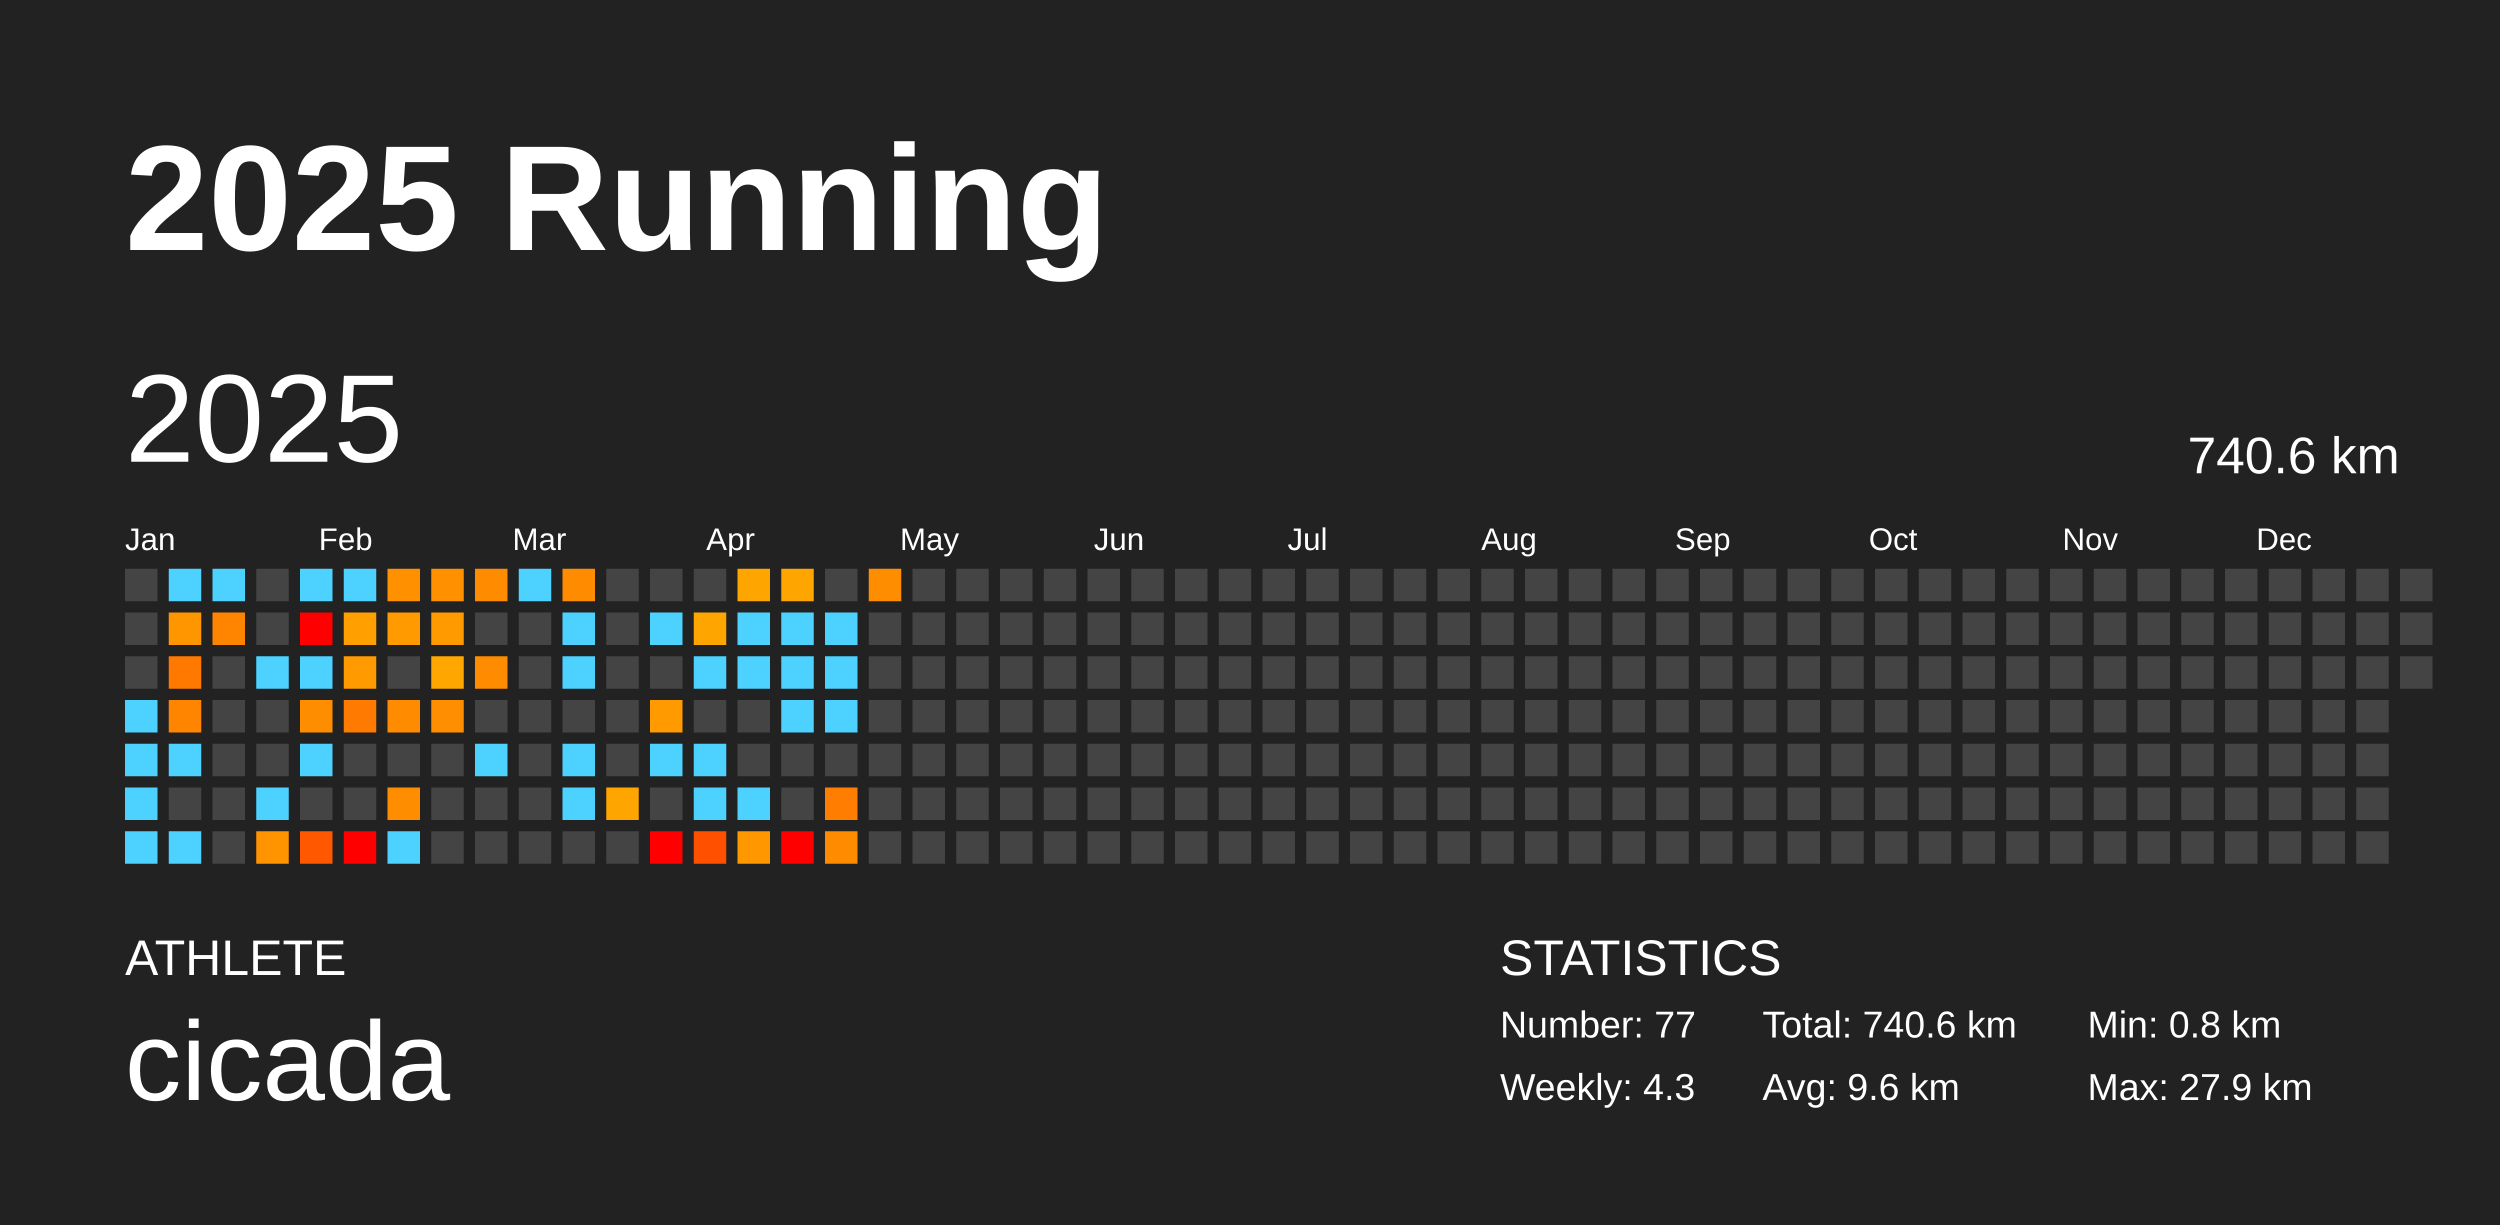
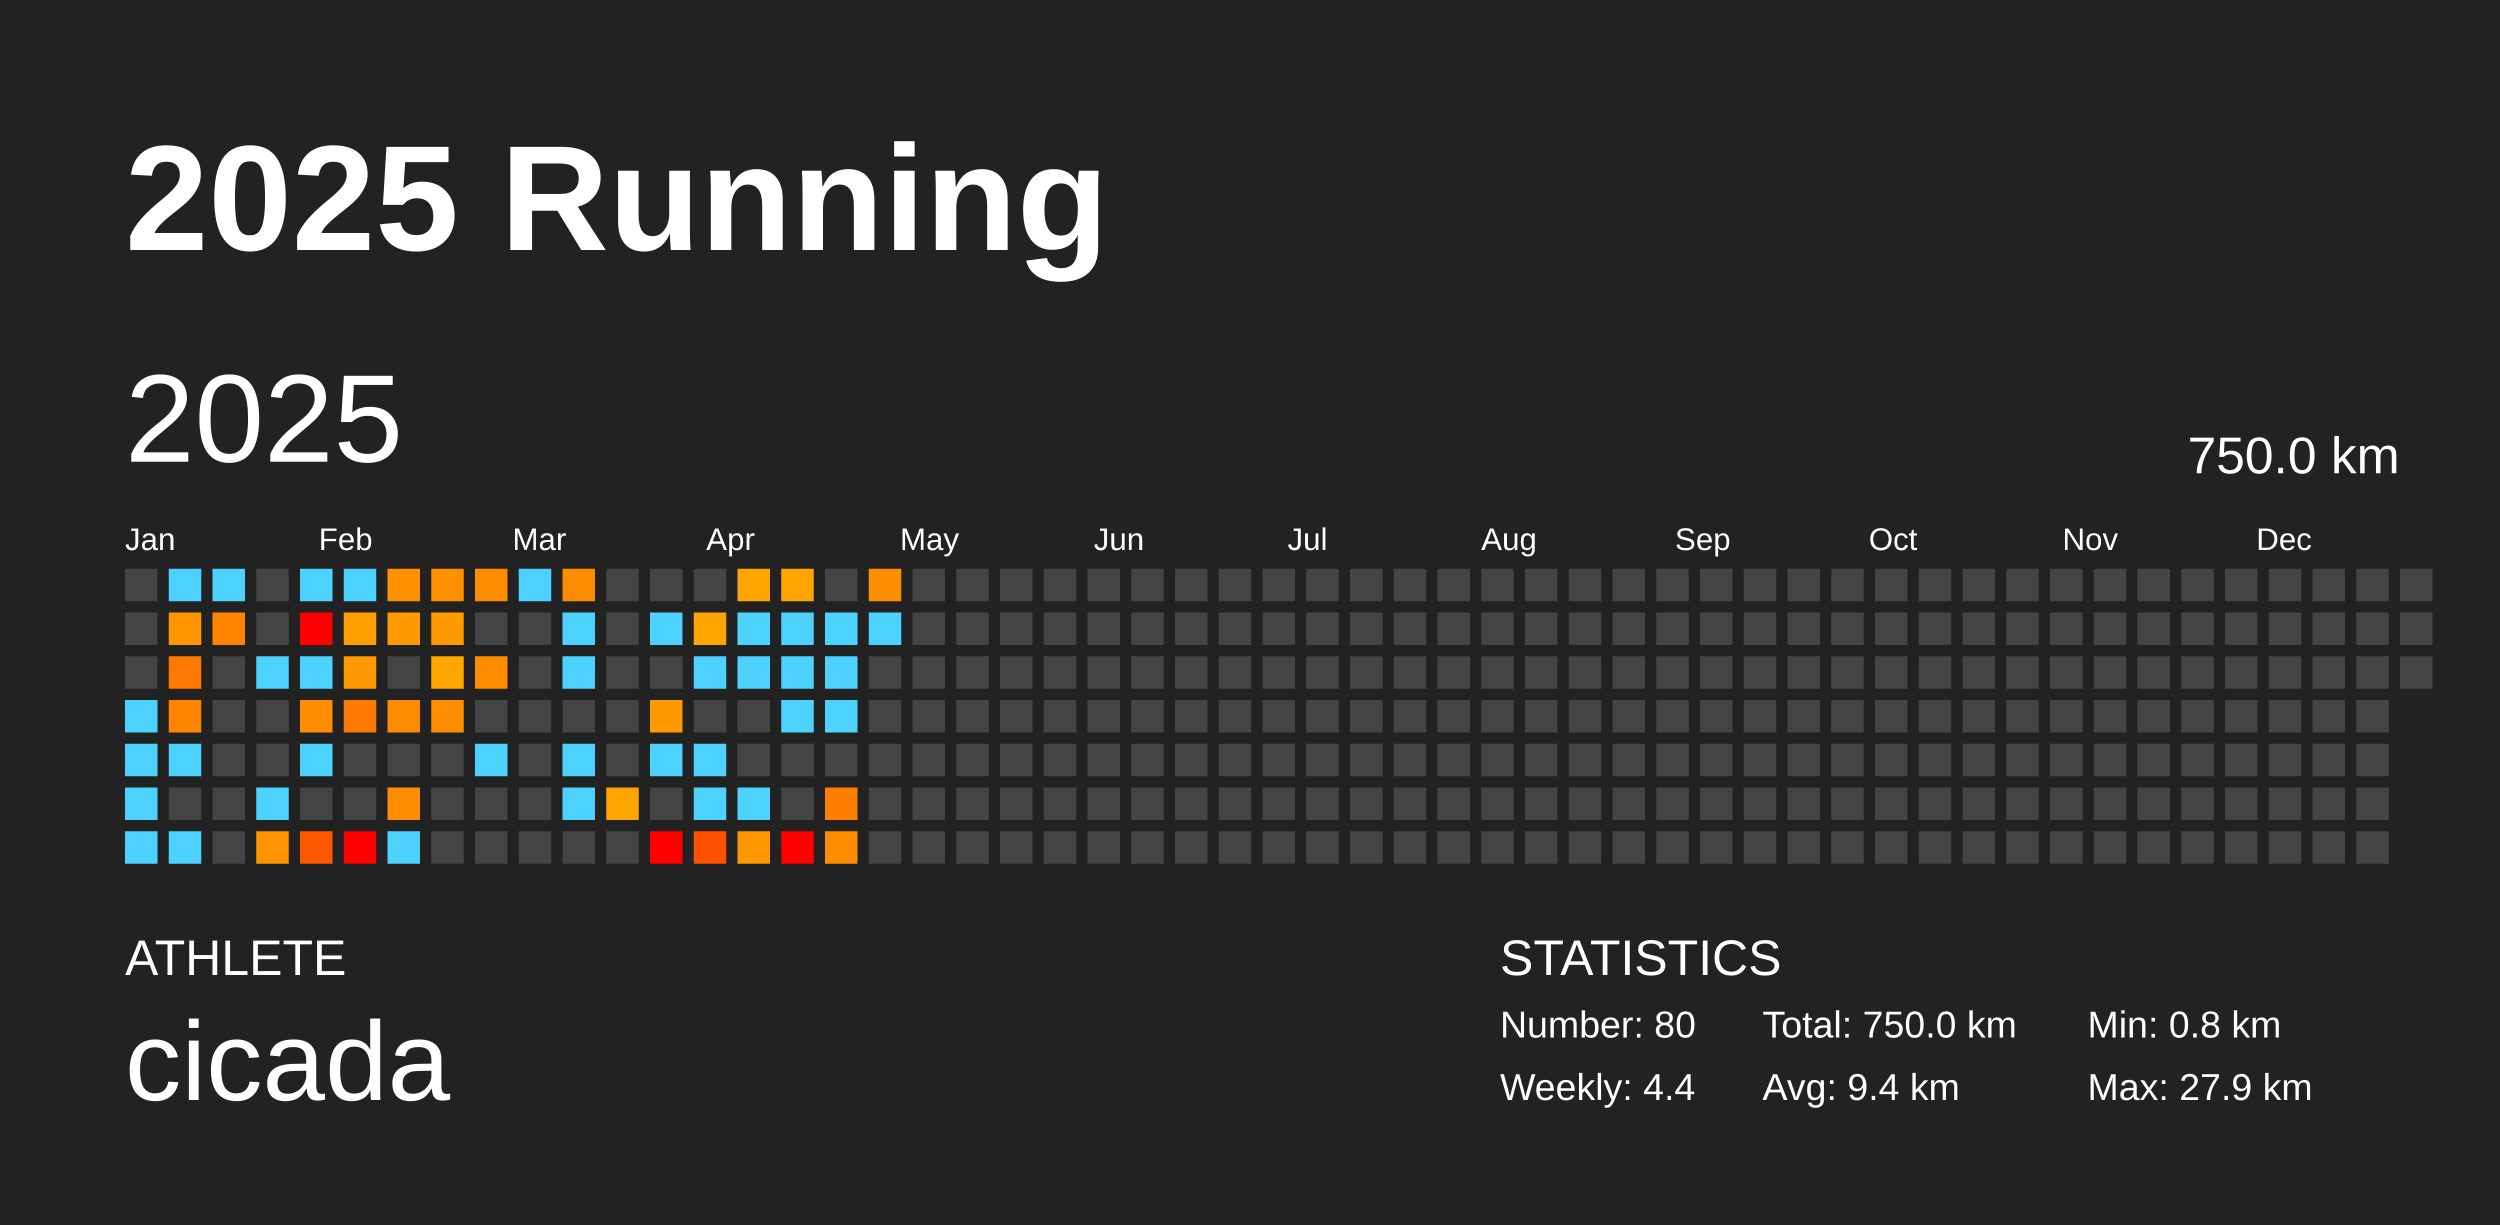
<svg xmlns="http://www.w3.org/2000/svg" baseProfile="full" height="98mm" version="1.1" viewBox="0,0,200,98" width="200mm">
  <defs />
  <rect fill="#222222" height="98" width="200" x="0" y="0" />
  <text fill="#FFFFFF" style="font-size:12px; font-family:Arial; font-weight:bold;" x="10" y="20">2025 Running</text>
  <text fill="#FFFFFF" style="font-size:4px; font-family:Arial" x="10" y="78">ATHLETE</text>
  <text fill="#FFFFFF" style="font-size:9px; font-family:Arial" x="10" y="88">cicada</text>
  <text fill="#FFFFFF" style="font-size:4px; font-family:Arial" x="120" y="78">STATISTICS</text>
-   <text fill="#FFFFFF" style="font-size:3px; font-family:Arial" x="120" y="83">Number: 77</text>
-   <text fill="#FFFFFF" style="font-size:3px; font-family:Arial" x="120" y="88">Weekly: 4.3</text>
-   <text fill="#FFFFFF" style="font-size:3px; font-family:Arial" x="141" y="83">Total: 740.6 km</text>
-   <text fill="#FFFFFF" style="font-size:3px; font-family:Arial" x="141" y="88">Avg: 9.6 km</text>
+   <text fill="#FFFFFF" style="font-size:3px; font-family:Arial" x="120" y="83">Number: 80</text>
+   <text fill="#FFFFFF" style="font-size:3px; font-family:Arial" x="120" y="88">Weekly: 4.4</text>
+   <text fill="#FFFFFF" style="font-size:3px; font-family:Arial" x="141" y="83">Total: 750.0 km</text>
+   <text fill="#FFFFFF" style="font-size:3px; font-family:Arial" x="141" y="88">Avg: 9.4 km</text>
  <text fill="#FFFFFF" style="font-size:3px; font-family:Arial" x="167" y="83">Min: 0.8 km</text>
  <text fill="#FFFFFF" style="font-size:3px; font-family:Arial" x="167" y="88">Max: 27.9 km</text>
  <text dominant-baseline="hanging" fill="#FFFFFF" style="font-size:10.0px; font-family:Arial;" x="10" y="30">2025</text>
-   <text dominant-baseline="hanging" fill="#FFFFFF" style="font-size:4.125px; font-family:Arial;" x="175" y="35">740.6 km</text>
+   <text dominant-baseline="hanging" fill="#FFFFFF" style="font-size:4.125px; font-family:Arial;" x="175" y="35">750.0 km</text>
  <text fill="#FFFFFF" style="font-size:2.5px; font-family:Arial" x="10.0" y="44">Jan</text>
  <text fill="#FFFFFF" style="font-size:2.5px; font-family:Arial" x="25.5" y="44">Feb</text>
  <text fill="#FFFFFF" style="font-size:2.5px; font-family:Arial" x="41.0" y="44">Mar</text>
  <text fill="#FFFFFF" style="font-size:2.5px; font-family:Arial" x="56.5" y="44">Apr</text>
  <text fill="#FFFFFF" style="font-size:2.5px; font-family:Arial" x="72.0" y="44">May</text>
  <text fill="#FFFFFF" style="font-size:2.5px; font-family:Arial" x="87.5" y="44">Jun</text>
  <text fill="#FFFFFF" style="font-size:2.5px; font-family:Arial" x="103.0" y="44">Jul</text>
  <text fill="#FFFFFF" style="font-size:2.5px; font-family:Arial" x="118.5" y="44">Aug</text>
  <text fill="#FFFFFF" style="font-size:2.5px; font-family:Arial" x="134.0" y="44">Sep</text>
  <text fill="#FFFFFF" style="font-size:2.5px; font-family:Arial" x="149.5" y="44">Oct</text>
  <text fill="#FFFFFF" style="font-size:2.5px; font-family:Arial" x="165.0" y="44">Nov</text>
  <text fill="#FFFFFF" style="font-size:2.5px; font-family:Arial" x="180.5" y="44">Dec</text>
  <rect fill="#444444" height="2.6" width="2.6" x="10.0" y="45.5" />
  <rect fill="#444444" height="2.6" width="2.6" x="10.0" y="49.0" />
  <rect fill="#444444" height="2.6" width="2.6" x="10.0" y="52.5" />
  <rect fill="#4dd2ff" height="2.6" width="2.6" x="10.0" y="56.0" />
  <rect fill="#4dd2ff" height="2.6" width="2.6" x="10.0" y="59.5" />
  <rect fill="#4dd2ff" height="2.6" width="2.6" x="10.0" y="63.0" />
  <rect fill="#4dd2ff" height="2.6" width="2.6" x="10.0" y="66.5" />
  <rect fill="#4dd2ff" height="2.6" width="2.6" x="13.5" y="45.5" />
  <rect fill="#ff9600" height="2.6" width="2.6" x="13.5" y="49.0" />
  <rect fill="#ff7900" height="2.6" width="2.6" x="13.5" y="52.5" />
  <rect fill="#ff8400" height="2.6" width="2.6" x="13.5" y="56.0" />
  <rect fill="#4dd2ff" height="2.6" width="2.6" x="13.5" y="59.5" />
  <rect fill="#444444" height="2.6" width="2.6" x="13.5" y="63.0" />
  <rect fill="#4dd2ff" height="2.6" width="2.6" x="13.5" y="66.5" />
  <rect fill="#4dd2ff" height="2.6" width="2.6" x="17.0" y="45.5" />
  <rect fill="#ff8500" height="2.6" width="2.6" x="17.0" y="49.0" />
  <rect fill="#444444" height="2.6" width="2.6" x="17.0" y="52.5" />
  <rect fill="#444444" height="2.6" width="2.6" x="17.0" y="56.0" />
  <rect fill="#444444" height="2.6" width="2.6" x="17.0" y="59.5" />
  <rect fill="#444444" height="2.6" width="2.6" x="17.0" y="63.0" />
  <rect fill="#444444" height="2.6" width="2.6" x="17.0" y="66.5" />
  <rect fill="#444444" height="2.6" width="2.6" x="20.5" y="45.5" />
  <rect fill="#444444" height="2.6" width="2.6" x="20.5" y="49.0" />
  <rect fill="#4dd2ff" height="2.6" width="2.6" x="20.5" y="52.5" />
  <rect fill="#444444" height="2.6" width="2.6" x="20.5" y="56.0" />
  <rect fill="#444444" height="2.6" width="2.6" x="20.5" y="59.5" />
  <rect fill="#4dd2ff" height="2.6" width="2.6" x="20.5" y="63.0" />
  <rect fill="#ff9300" height="2.6" width="2.6" x="20.5" y="66.5" />
  <rect fill="#4dd2ff" height="2.6" width="2.6" x="24.0" y="45.5" />
  <rect fill="red" height="2.6" width="2.6" x="24.0" y="49.0" />
  <rect fill="#4dd2ff" height="2.6" width="2.6" x="24.0" y="52.5" />
  <rect fill="#ff8d00" height="2.6" width="2.6" x="24.0" y="56.0" />
  <rect fill="#4dd2ff" height="2.6" width="2.6" x="24.0" y="59.5" />
  <rect fill="#444444" height="2.6" width="2.6" x="24.0" y="63.0" />
  <rect fill="#ff5800" height="2.6" width="2.6" x="24.0" y="66.5" />
  <rect fill="#4dd2ff" height="2.6" width="2.6" x="27.5" y="45.5" />
  <rect fill="#ff9f00" height="2.6" width="2.6" x="27.5" y="49.0" />
  <rect fill="#ff9a00" height="2.6" width="2.6" x="27.5" y="52.5" />
  <rect fill="#ff7a00" height="2.6" width="2.6" x="27.5" y="56.0" />
  <rect fill="#444444" height="2.6" width="2.6" x="27.5" y="59.5" />
  <rect fill="#444444" height="2.6" width="2.6" x="27.5" y="63.0" />
  <rect fill="red" height="2.6" width="2.6" x="27.5" y="66.5" />
  <rect fill="#ff9000" height="2.6" width="2.6" x="31.0" y="45.5" />
  <rect fill="#ff9a00" height="2.6" width="2.6" x="31.0" y="49.0" />
  <rect fill="#444444" height="2.6" width="2.6" x="31.0" y="52.5" />
  <rect fill="#ff8c00" height="2.6" width="2.6" x="31.0" y="56.0" />
  <rect fill="#444444" height="2.6" width="2.6" x="31.0" y="59.5" />
  <rect fill="#ff8d00" height="2.6" width="2.6" x="31.0" y="63.0" />
  <rect fill="#4dd2ff" height="2.6" width="2.6" x="31.0" y="66.5" />
  <rect fill="#ff9000" height="2.6" width="2.6" x="34.5" y="45.5" />
  <rect fill="#ff9a00" height="2.6" width="2.6" x="34.5" y="49.0" />
  <rect fill="#ffa600" height="2.6" width="2.6" x="34.5" y="52.5" />
  <rect fill="#ff8e00" height="2.6" width="2.6" x="34.5" y="56.0" />
  <rect fill="#444444" height="2.6" width="2.6" x="34.5" y="59.5" />
  <rect fill="#444444" height="2.6" width="2.6" x="34.5" y="63.0" />
  <rect fill="#444444" height="2.6" width="2.6" x="34.5" y="66.5" />
  <rect fill="#ff8c00" height="2.6" width="2.6" x="38.0" y="45.5" />
  <rect fill="#444444" height="2.6" width="2.6" x="38.0" y="49.0" />
  <rect fill="#ff8c00" height="2.6" width="2.6" x="38.0" y="52.5" />
  <rect fill="#444444" height="2.6" width="2.6" x="38.0" y="56.0" />
  <rect fill="#4dd2ff" height="2.6" width="2.6" x="38.0" y="59.5" />
  <rect fill="#444444" height="2.6" width="2.6" x="38.0" y="63.0" />
  <rect fill="#444444" height="2.6" width="2.6" x="38.0" y="66.5" />
  <rect fill="#4dd2ff" height="2.6" width="2.6" x="41.5" y="45.5" />
  <rect fill="#444444" height="2.6" width="2.6" x="41.5" y="49.0" />
  <rect fill="#444444" height="2.6" width="2.6" x="41.5" y="52.5" />
  <rect fill="#444444" height="2.6" width="2.6" x="41.5" y="56.0" />
  <rect fill="#444444" height="2.6" width="2.6" x="41.5" y="59.5" />
  <rect fill="#444444" height="2.6" width="2.6" x="41.5" y="63.0" />
  <rect fill="#444444" height="2.6" width="2.6" x="41.5" y="66.5" />
  <rect fill="#ff8c00" height="2.6" width="2.6" x="45.0" y="45.5" />
  <rect fill="#4dd2ff" height="2.6" width="2.6" x="45.0" y="49.0" />
  <rect fill="#4dd2ff" height="2.6" width="2.6" x="45.0" y="52.5" />
  <rect fill="#444444" height="2.6" width="2.6" x="45.0" y="56.0" />
  <rect fill="#4dd2ff" height="2.6" width="2.6" x="45.0" y="59.5" />
  <rect fill="#4dd2ff" height="2.6" width="2.6" x="45.0" y="63.0" />
  <rect fill="#444444" height="2.6" width="2.6" x="45.0" y="66.5" />
  <rect fill="#444444" height="2.6" width="2.6" x="48.5" y="45.5" />
  <rect fill="#444444" height="2.6" width="2.6" x="48.5" y="49.0" />
  <rect fill="#444444" height="2.6" width="2.6" x="48.5" y="52.5" />
  <rect fill="#444444" height="2.6" width="2.6" x="48.5" y="56.0" />
  <rect fill="#444444" height="2.6" width="2.6" x="48.5" y="59.5" />
  <rect fill="#ffa500" height="2.6" width="2.6" x="48.5" y="63.0" />
  <rect fill="#444444" height="2.6" width="2.6" x="48.5" y="66.5" />
  <rect fill="#444444" height="2.6" width="2.6" x="52.0" y="45.5" />
  <rect fill="#4dd2ff" height="2.6" width="2.6" x="52.0" y="49.0" />
  <rect fill="#444444" height="2.6" width="2.6" x="52.0" y="52.5" />
  <rect fill="#ff9a00" height="2.6" width="2.6" x="52.0" y="56.0" />
  <rect fill="#4dd2ff" height="2.6" width="2.6" x="52.0" y="59.5" />
  <rect fill="#444444" height="2.6" width="2.6" x="52.0" y="63.0" />
  <rect fill="red" height="2.6" width="2.6" x="52.0" y="66.5" />
  <rect fill="#444444" height="2.6" width="2.6" x="55.5" y="45.5" />
  <rect fill="#ffa500" height="2.6" width="2.6" x="55.5" y="49.0" />
  <rect fill="#4dd2ff" height="2.6" width="2.6" x="55.5" y="52.5" />
  <rect fill="#444444" height="2.6" width="2.6" x="55.5" y="56.0" />
  <rect fill="#4dd2ff" height="2.6" width="2.6" x="55.5" y="59.5" />
  <rect fill="#4dd2ff" height="2.6" width="2.6" x="55.5" y="63.0" />
  <rect fill="#ff5000" height="2.6" width="2.6" x="55.5" y="66.5" />
  <rect fill="#ffa500" height="2.6" width="2.6" x="59.0" y="45.5" />
  <rect fill="#4dd2ff" height="2.6" width="2.6" x="59.0" y="49.0" />
  <rect fill="#4dd2ff" height="2.6" width="2.6" x="59.0" y="52.5" />
  <rect fill="#444444" height="2.6" width="2.6" x="59.0" y="56.0" />
  <rect fill="#444444" height="2.6" width="2.6" x="59.0" y="59.5" />
  <rect fill="#4dd2ff" height="2.6" width="2.6" x="59.0" y="63.0" />
  <rect fill="#ff9800" height="2.6" width="2.6" x="59.0" y="66.5" />
  <rect fill="#ffa500" height="2.6" width="2.6" x="62.5" y="45.5" />
  <rect fill="#4dd2ff" height="2.6" width="2.6" x="62.5" y="49.0" />
  <rect fill="#4dd2ff" height="2.6" width="2.6" x="62.5" y="52.5" />
  <rect fill="#4dd2ff" height="2.6" width="2.6" x="62.5" y="56.0" />
  <rect fill="#444444" height="2.6" width="2.6" x="62.5" y="59.5" />
  <rect fill="#444444" height="2.6" width="2.6" x="62.5" y="63.0" />
  <rect fill="red" height="2.6" width="2.6" x="62.5" y="66.5" />
  <rect fill="#444444" height="2.6" width="2.6" x="66.0" y="45.5" />
  <rect fill="#4dd2ff" height="2.6" width="2.6" x="66.0" y="49.0" />
  <rect fill="#4dd2ff" height="2.6" width="2.6" x="66.0" y="52.5" />
  <rect fill="#4dd2ff" height="2.6" width="2.6" x="66.0" y="56.0" />
  <rect fill="#444444" height="2.6" width="2.6" x="66.0" y="59.5" />
  <rect fill="#ff7d00" height="2.6" width="2.6" x="66.0" y="63.0" />
  <rect fill="#ff8c00" height="2.6" width="2.6" x="66.0" y="66.5" />
  <rect fill="#ff8d00" height="2.6" width="2.6" x="69.5" y="45.5" />
-   <rect fill="#444444" height="2.6" width="2.6" x="69.5" y="49.0" />
+   <rect fill="#4dd2ff" height="2.6" width="2.6" x="69.5" y="49.0" />
  <rect fill="#444444" height="2.6" width="2.6" x="69.5" y="52.5" />
  <rect fill="#444444" height="2.6" width="2.6" x="69.5" y="56.0" />
  <rect fill="#444444" height="2.6" width="2.6" x="69.5" y="59.5" />
  <rect fill="#444444" height="2.6" width="2.6" x="69.5" y="63.0" />
  <rect fill="#444444" height="2.6" width="2.6" x="69.5" y="66.5" />
  <rect fill="#444444" height="2.6" width="2.6" x="73.0" y="45.5" />
  <rect fill="#444444" height="2.6" width="2.6" x="73.0" y="49.0" />
  <rect fill="#444444" height="2.6" width="2.6" x="73.0" y="52.5" />
  <rect fill="#444444" height="2.6" width="2.6" x="73.0" y="56.0" />
  <rect fill="#444444" height="2.6" width="2.6" x="73.0" y="59.5" />
  <rect fill="#444444" height="2.6" width="2.6" x="73.0" y="63.0" />
  <rect fill="#444444" height="2.6" width="2.6" x="73.0" y="66.5" />
  <rect fill="#444444" height="2.6" width="2.6" x="76.5" y="45.5" />
  <rect fill="#444444" height="2.6" width="2.6" x="76.5" y="49.0" />
  <rect fill="#444444" height="2.6" width="2.6" x="76.5" y="52.5" />
  <rect fill="#444444" height="2.6" width="2.6" x="76.5" y="56.0" />
  <rect fill="#444444" height="2.6" width="2.6" x="76.5" y="59.5" />
  <rect fill="#444444" height="2.6" width="2.6" x="76.5" y="63.0" />
  <rect fill="#444444" height="2.6" width="2.6" x="76.5" y="66.5" />
  <rect fill="#444444" height="2.6" width="2.6" x="80.0" y="45.5" />
  <rect fill="#444444" height="2.6" width="2.6" x="80.0" y="49.0" />
  <rect fill="#444444" height="2.6" width="2.6" x="80.0" y="52.5" />
  <rect fill="#444444" height="2.6" width="2.6" x="80.0" y="56.0" />
  <rect fill="#444444" height="2.6" width="2.6" x="80.0" y="59.5" />
  <rect fill="#444444" height="2.6" width="2.6" x="80.0" y="63.0" />
  <rect fill="#444444" height="2.6" width="2.6" x="80.0" y="66.5" />
  <rect fill="#444444" height="2.6" width="2.6" x="83.5" y="45.5" />
  <rect fill="#444444" height="2.6" width="2.6" x="83.5" y="49.0" />
  <rect fill="#444444" height="2.6" width="2.6" x="83.5" y="52.5" />
  <rect fill="#444444" height="2.6" width="2.6" x="83.5" y="56.0" />
  <rect fill="#444444" height="2.6" width="2.6" x="83.5" y="59.5" />
  <rect fill="#444444" height="2.6" width="2.6" x="83.5" y="63.0" />
  <rect fill="#444444" height="2.6" width="2.6" x="83.5" y="66.5" />
  <rect fill="#444444" height="2.6" width="2.6" x="87.0" y="45.5" />
  <rect fill="#444444" height="2.6" width="2.6" x="87.0" y="49.0" />
  <rect fill="#444444" height="2.6" width="2.6" x="87.0" y="52.5" />
  <rect fill="#444444" height="2.6" width="2.6" x="87.0" y="56.0" />
  <rect fill="#444444" height="2.6" width="2.6" x="87.0" y="59.5" />
  <rect fill="#444444" height="2.6" width="2.6" x="87.0" y="63.0" />
  <rect fill="#444444" height="2.6" width="2.6" x="87.0" y="66.5" />
  <rect fill="#444444" height="2.6" width="2.6" x="90.5" y="45.5" />
  <rect fill="#444444" height="2.6" width="2.6" x="90.5" y="49.0" />
  <rect fill="#444444" height="2.6" width="2.6" x="90.5" y="52.5" />
  <rect fill="#444444" height="2.6" width="2.6" x="90.5" y="56.0" />
  <rect fill="#444444" height="2.6" width="2.6" x="90.5" y="59.5" />
  <rect fill="#444444" height="2.6" width="2.6" x="90.5" y="63.0" />
  <rect fill="#444444" height="2.6" width="2.6" x="90.5" y="66.5" />
  <rect fill="#444444" height="2.6" width="2.6" x="94.0" y="45.5" />
  <rect fill="#444444" height="2.6" width="2.6" x="94.0" y="49.0" />
  <rect fill="#444444" height="2.6" width="2.6" x="94.0" y="52.5" />
  <rect fill="#444444" height="2.6" width="2.6" x="94.0" y="56.0" />
  <rect fill="#444444" height="2.6" width="2.6" x="94.0" y="59.5" />
  <rect fill="#444444" height="2.6" width="2.6" x="94.0" y="63.0" />
  <rect fill="#444444" height="2.6" width="2.6" x="94.0" y="66.5" />
  <rect fill="#444444" height="2.6" width="2.6" x="97.5" y="45.5" />
  <rect fill="#444444" height="2.6" width="2.6" x="97.5" y="49.0" />
  <rect fill="#444444" height="2.6" width="2.6" x="97.5" y="52.5" />
  <rect fill="#444444" height="2.6" width="2.6" x="97.5" y="56.0" />
  <rect fill="#444444" height="2.6" width="2.6" x="97.5" y="59.5" />
  <rect fill="#444444" height="2.6" width="2.6" x="97.5" y="63.0" />
  <rect fill="#444444" height="2.6" width="2.6" x="97.5" y="66.5" />
  <rect fill="#444444" height="2.6" width="2.6" x="101.0" y="45.5" />
  <rect fill="#444444" height="2.6" width="2.6" x="101.0" y="49.0" />
  <rect fill="#444444" height="2.6" width="2.6" x="101.0" y="52.5" />
  <rect fill="#444444" height="2.6" width="2.6" x="101.0" y="56.0" />
  <rect fill="#444444" height="2.6" width="2.6" x="101.0" y="59.5" />
  <rect fill="#444444" height="2.6" width="2.6" x="101.0" y="63.0" />
  <rect fill="#444444" height="2.6" width="2.6" x="101.0" y="66.5" />
  <rect fill="#444444" height="2.6" width="2.6" x="104.5" y="45.5" />
  <rect fill="#444444" height="2.6" width="2.6" x="104.5" y="49.0" />
  <rect fill="#444444" height="2.6" width="2.6" x="104.5" y="52.5" />
  <rect fill="#444444" height="2.6" width="2.6" x="104.5" y="56.0" />
  <rect fill="#444444" height="2.6" width="2.6" x="104.5" y="59.5" />
  <rect fill="#444444" height="2.6" width="2.6" x="104.5" y="63.0" />
  <rect fill="#444444" height="2.6" width="2.6" x="104.5" y="66.5" />
  <rect fill="#444444" height="2.6" width="2.6" x="108.0" y="45.5" />
  <rect fill="#444444" height="2.6" width="2.6" x="108.0" y="49.0" />
  <rect fill="#444444" height="2.6" width="2.6" x="108.0" y="52.5" />
  <rect fill="#444444" height="2.6" width="2.6" x="108.0" y="56.0" />
  <rect fill="#444444" height="2.6" width="2.6" x="108.0" y="59.5" />
  <rect fill="#444444" height="2.6" width="2.6" x="108.0" y="63.0" />
  <rect fill="#444444" height="2.6" width="2.6" x="108.0" y="66.5" />
  <rect fill="#444444" height="2.6" width="2.6" x="111.5" y="45.5" />
  <rect fill="#444444" height="2.6" width="2.6" x="111.5" y="49.0" />
  <rect fill="#444444" height="2.6" width="2.6" x="111.5" y="52.5" />
  <rect fill="#444444" height="2.6" width="2.6" x="111.5" y="56.0" />
  <rect fill="#444444" height="2.6" width="2.6" x="111.5" y="59.5" />
  <rect fill="#444444" height="2.6" width="2.6" x="111.5" y="63.0" />
  <rect fill="#444444" height="2.6" width="2.6" x="111.5" y="66.5" />
  <rect fill="#444444" height="2.6" width="2.6" x="115.0" y="45.5" />
  <rect fill="#444444" height="2.6" width="2.6" x="115.0" y="49.0" />
  <rect fill="#444444" height="2.6" width="2.6" x="115.0" y="52.5" />
  <rect fill="#444444" height="2.6" width="2.6" x="115.0" y="56.0" />
  <rect fill="#444444" height="2.6" width="2.6" x="115.0" y="59.5" />
  <rect fill="#444444" height="2.6" width="2.6" x="115.0" y="63.0" />
  <rect fill="#444444" height="2.6" width="2.6" x="115.0" y="66.5" />
  <rect fill="#444444" height="2.6" width="2.6" x="118.5" y="45.5" />
  <rect fill="#444444" height="2.6" width="2.6" x="118.5" y="49.0" />
  <rect fill="#444444" height="2.6" width="2.6" x="118.5" y="52.5" />
  <rect fill="#444444" height="2.6" width="2.6" x="118.5" y="56.0" />
  <rect fill="#444444" height="2.6" width="2.6" x="118.5" y="59.5" />
  <rect fill="#444444" height="2.6" width="2.6" x="118.5" y="63.0" />
  <rect fill="#444444" height="2.6" width="2.6" x="118.5" y="66.5" />
  <rect fill="#444444" height="2.6" width="2.6" x="122.0" y="45.5" />
  <rect fill="#444444" height="2.6" width="2.6" x="122.0" y="49.0" />
  <rect fill="#444444" height="2.6" width="2.6" x="122.0" y="52.5" />
  <rect fill="#444444" height="2.6" width="2.6" x="122.0" y="56.0" />
  <rect fill="#444444" height="2.6" width="2.6" x="122.0" y="59.5" />
  <rect fill="#444444" height="2.6" width="2.6" x="122.0" y="63.0" />
  <rect fill="#444444" height="2.6" width="2.6" x="122.0" y="66.5" />
  <rect fill="#444444" height="2.6" width="2.6" x="125.5" y="45.5" />
  <rect fill="#444444" height="2.6" width="2.6" x="125.5" y="49.0" />
  <rect fill="#444444" height="2.6" width="2.6" x="125.5" y="52.5" />
  <rect fill="#444444" height="2.6" width="2.6" x="125.5" y="56.0" />
  <rect fill="#444444" height="2.6" width="2.6" x="125.5" y="59.5" />
  <rect fill="#444444" height="2.6" width="2.6" x="125.5" y="63.0" />
  <rect fill="#444444" height="2.6" width="2.6" x="125.5" y="66.5" />
  <rect fill="#444444" height="2.6" width="2.6" x="129.0" y="45.5" />
  <rect fill="#444444" height="2.6" width="2.6" x="129.0" y="49.0" />
  <rect fill="#444444" height="2.6" width="2.6" x="129.0" y="52.5" />
  <rect fill="#444444" height="2.6" width="2.6" x="129.0" y="56.0" />
  <rect fill="#444444" height="2.6" width="2.6" x="129.0" y="59.5" />
  <rect fill="#444444" height="2.6" width="2.6" x="129.0" y="63.0" />
  <rect fill="#444444" height="2.6" width="2.6" x="129.0" y="66.5" />
  <rect fill="#444444" height="2.6" width="2.6" x="132.5" y="45.5" />
  <rect fill="#444444" height="2.6" width="2.6" x="132.5" y="49.0" />
  <rect fill="#444444" height="2.6" width="2.6" x="132.5" y="52.5" />
  <rect fill="#444444" height="2.6" width="2.6" x="132.5" y="56.0" />
  <rect fill="#444444" height="2.6" width="2.6" x="132.5" y="59.5" />
  <rect fill="#444444" height="2.6" width="2.6" x="132.5" y="63.0" />
  <rect fill="#444444" height="2.6" width="2.6" x="132.5" y="66.5" />
  <rect fill="#444444" height="2.6" width="2.6" x="136.0" y="45.5" />
  <rect fill="#444444" height="2.6" width="2.6" x="136.0" y="49.0" />
  <rect fill="#444444" height="2.6" width="2.6" x="136.0" y="52.5" />
  <rect fill="#444444" height="2.6" width="2.6" x="136.0" y="56.0" />
  <rect fill="#444444" height="2.6" width="2.6" x="136.0" y="59.5" />
  <rect fill="#444444" height="2.6" width="2.6" x="136.0" y="63.0" />
  <rect fill="#444444" height="2.6" width="2.6" x="136.0" y="66.5" />
  <rect fill="#444444" height="2.6" width="2.6" x="139.5" y="45.5" />
  <rect fill="#444444" height="2.6" width="2.6" x="139.5" y="49.0" />
  <rect fill="#444444" height="2.6" width="2.6" x="139.5" y="52.5" />
  <rect fill="#444444" height="2.6" width="2.6" x="139.5" y="56.0" />
  <rect fill="#444444" height="2.6" width="2.6" x="139.5" y="59.5" />
  <rect fill="#444444" height="2.6" width="2.6" x="139.5" y="63.0" />
  <rect fill="#444444" height="2.6" width="2.6" x="139.5" y="66.5" />
  <rect fill="#444444" height="2.6" width="2.6" x="143.0" y="45.5" />
  <rect fill="#444444" height="2.6" width="2.6" x="143.0" y="49.0" />
  <rect fill="#444444" height="2.6" width="2.6" x="143.0" y="52.5" />
  <rect fill="#444444" height="2.6" width="2.6" x="143.0" y="56.0" />
  <rect fill="#444444" height="2.6" width="2.6" x="143.0" y="59.5" />
  <rect fill="#444444" height="2.6" width="2.6" x="143.0" y="63.0" />
  <rect fill="#444444" height="2.6" width="2.6" x="143.0" y="66.5" />
  <rect fill="#444444" height="2.6" width="2.6" x="146.5" y="45.5" />
  <rect fill="#444444" height="2.6" width="2.6" x="146.5" y="49.0" />
  <rect fill="#444444" height="2.6" width="2.6" x="146.5" y="52.5" />
  <rect fill="#444444" height="2.6" width="2.6" x="146.5" y="56.0" />
  <rect fill="#444444" height="2.6" width="2.6" x="146.5" y="59.5" />
  <rect fill="#444444" height="2.6" width="2.6" x="146.5" y="63.0" />
  <rect fill="#444444" height="2.6" width="2.6" x="146.5" y="66.5" />
  <rect fill="#444444" height="2.6" width="2.6" x="150.0" y="45.5" />
  <rect fill="#444444" height="2.6" width="2.6" x="150.0" y="49.0" />
  <rect fill="#444444" height="2.6" width="2.6" x="150.0" y="52.5" />
  <rect fill="#444444" height="2.6" width="2.6" x="150.0" y="56.0" />
  <rect fill="#444444" height="2.6" width="2.6" x="150.0" y="59.5" />
  <rect fill="#444444" height="2.6" width="2.6" x="150.0" y="63.0" />
  <rect fill="#444444" height="2.6" width="2.6" x="150.0" y="66.5" />
  <rect fill="#444444" height="2.6" width="2.6" x="153.5" y="45.5" />
  <rect fill="#444444" height="2.6" width="2.6" x="153.5" y="49.0" />
  <rect fill="#444444" height="2.6" width="2.6" x="153.5" y="52.5" />
  <rect fill="#444444" height="2.6" width="2.6" x="153.5" y="56.0" />
  <rect fill="#444444" height="2.6" width="2.6" x="153.5" y="59.5" />
  <rect fill="#444444" height="2.6" width="2.6" x="153.5" y="63.0" />
  <rect fill="#444444" height="2.6" width="2.6" x="153.5" y="66.5" />
  <rect fill="#444444" height="2.6" width="2.6" x="157.0" y="45.5" />
  <rect fill="#444444" height="2.6" width="2.6" x="157.0" y="49.0" />
  <rect fill="#444444" height="2.6" width="2.6" x="157.0" y="52.5" />
  <rect fill="#444444" height="2.6" width="2.6" x="157.0" y="56.0" />
  <rect fill="#444444" height="2.6" width="2.6" x="157.0" y="59.5" />
  <rect fill="#444444" height="2.6" width="2.6" x="157.0" y="63.0" />
  <rect fill="#444444" height="2.6" width="2.6" x="157.0" y="66.5" />
  <rect fill="#444444" height="2.6" width="2.6" x="160.5" y="45.5" />
  <rect fill="#444444" height="2.6" width="2.6" x="160.5" y="49.0" />
  <rect fill="#444444" height="2.6" width="2.6" x="160.5" y="52.5" />
  <rect fill="#444444" height="2.6" width="2.6" x="160.5" y="56.0" />
  <rect fill="#444444" height="2.6" width="2.6" x="160.5" y="59.5" />
  <rect fill="#444444" height="2.6" width="2.6" x="160.5" y="63.0" />
  <rect fill="#444444" height="2.6" width="2.6" x="160.5" y="66.5" />
  <rect fill="#444444" height="2.6" width="2.6" x="164.0" y="45.5" />
  <rect fill="#444444" height="2.6" width="2.6" x="164.0" y="49.0" />
  <rect fill="#444444" height="2.6" width="2.6" x="164.0" y="52.5" />
  <rect fill="#444444" height="2.6" width="2.6" x="164.0" y="56.0" />
  <rect fill="#444444" height="2.6" width="2.6" x="164.0" y="59.5" />
  <rect fill="#444444" height="2.6" width="2.6" x="164.0" y="63.0" />
  <rect fill="#444444" height="2.6" width="2.6" x="164.0" y="66.5" />
  <rect fill="#444444" height="2.6" width="2.6" x="167.5" y="45.5" />
  <rect fill="#444444" height="2.6" width="2.6" x="167.5" y="49.0" />
  <rect fill="#444444" height="2.6" width="2.6" x="167.5" y="52.5" />
  <rect fill="#444444" height="2.6" width="2.6" x="167.5" y="56.0" />
  <rect fill="#444444" height="2.6" width="2.6" x="167.5" y="59.5" />
  <rect fill="#444444" height="2.6" width="2.6" x="167.5" y="63.0" />
  <rect fill="#444444" height="2.6" width="2.6" x="167.5" y="66.5" />
  <rect fill="#444444" height="2.6" width="2.6" x="171.0" y="45.5" />
  <rect fill="#444444" height="2.6" width="2.6" x="171.0" y="49.0" />
  <rect fill="#444444" height="2.6" width="2.6" x="171.0" y="52.5" />
  <rect fill="#444444" height="2.6" width="2.6" x="171.0" y="56.0" />
  <rect fill="#444444" height="2.6" width="2.6" x="171.0" y="59.5" />
  <rect fill="#444444" height="2.6" width="2.6" x="171.0" y="63.0" />
  <rect fill="#444444" height="2.6" width="2.6" x="171.0" y="66.5" />
  <rect fill="#444444" height="2.6" width="2.6" x="174.5" y="45.5" />
  <rect fill="#444444" height="2.6" width="2.6" x="174.5" y="49.0" />
  <rect fill="#444444" height="2.6" width="2.6" x="174.5" y="52.5" />
  <rect fill="#444444" height="2.6" width="2.6" x="174.5" y="56.0" />
  <rect fill="#444444" height="2.6" width="2.6" x="174.5" y="59.5" />
  <rect fill="#444444" height="2.6" width="2.6" x="174.5" y="63.0" />
  <rect fill="#444444" height="2.6" width="2.6" x="174.5" y="66.5" />
  <rect fill="#444444" height="2.6" width="2.6" x="178.0" y="45.5" />
  <rect fill="#444444" height="2.6" width="2.6" x="178.0" y="49.0" />
  <rect fill="#444444" height="2.6" width="2.6" x="178.0" y="52.5" />
  <rect fill="#444444" height="2.6" width="2.6" x="178.0" y="56.0" />
  <rect fill="#444444" height="2.6" width="2.6" x="178.0" y="59.5" />
  <rect fill="#444444" height="2.6" width="2.6" x="178.0" y="63.0" />
  <rect fill="#444444" height="2.6" width="2.6" x="178.0" y="66.5" />
  <rect fill="#444444" height="2.6" width="2.6" x="181.5" y="45.5" />
  <rect fill="#444444" height="2.6" width="2.6" x="181.5" y="49.0" />
  <rect fill="#444444" height="2.6" width="2.6" x="181.5" y="52.5" />
  <rect fill="#444444" height="2.6" width="2.6" x="181.5" y="56.0" />
  <rect fill="#444444" height="2.6" width="2.6" x="181.5" y="59.5" />
  <rect fill="#444444" height="2.6" width="2.6" x="181.5" y="63.0" />
  <rect fill="#444444" height="2.6" width="2.6" x="181.5" y="66.5" />
  <rect fill="#444444" height="2.6" width="2.6" x="185.0" y="45.5" />
  <rect fill="#444444" height="2.6" width="2.6" x="185.0" y="49.0" />
  <rect fill="#444444" height="2.6" width="2.6" x="185.0" y="52.5" />
  <rect fill="#444444" height="2.6" width="2.6" x="185.0" y="56.0" />
  <rect fill="#444444" height="2.6" width="2.6" x="185.0" y="59.5" />
  <rect fill="#444444" height="2.6" width="2.6" x="185.0" y="63.0" />
  <rect fill="#444444" height="2.6" width="2.6" x="185.0" y="66.5" />
  <rect fill="#444444" height="2.6" width="2.6" x="188.5" y="45.5" />
  <rect fill="#444444" height="2.6" width="2.6" x="188.5" y="49.0" />
  <rect fill="#444444" height="2.6" width="2.6" x="188.5" y="52.5" />
  <rect fill="#444444" height="2.6" width="2.6" x="188.5" y="56.0" />
  <rect fill="#444444" height="2.6" width="2.6" x="188.5" y="59.5" />
  <rect fill="#444444" height="2.6" width="2.6" x="188.5" y="63.0" />
  <rect fill="#444444" height="2.6" width="2.6" x="188.5" y="66.5" />
  <rect fill="#444444" height="2.6" width="2.6" x="192.0" y="45.5" />
  <rect fill="#444444" height="2.6" width="2.6" x="192.0" y="49.0" />
  <rect fill="#444444" height="2.6" width="2.6" x="192.0" y="52.5" />
</svg>
